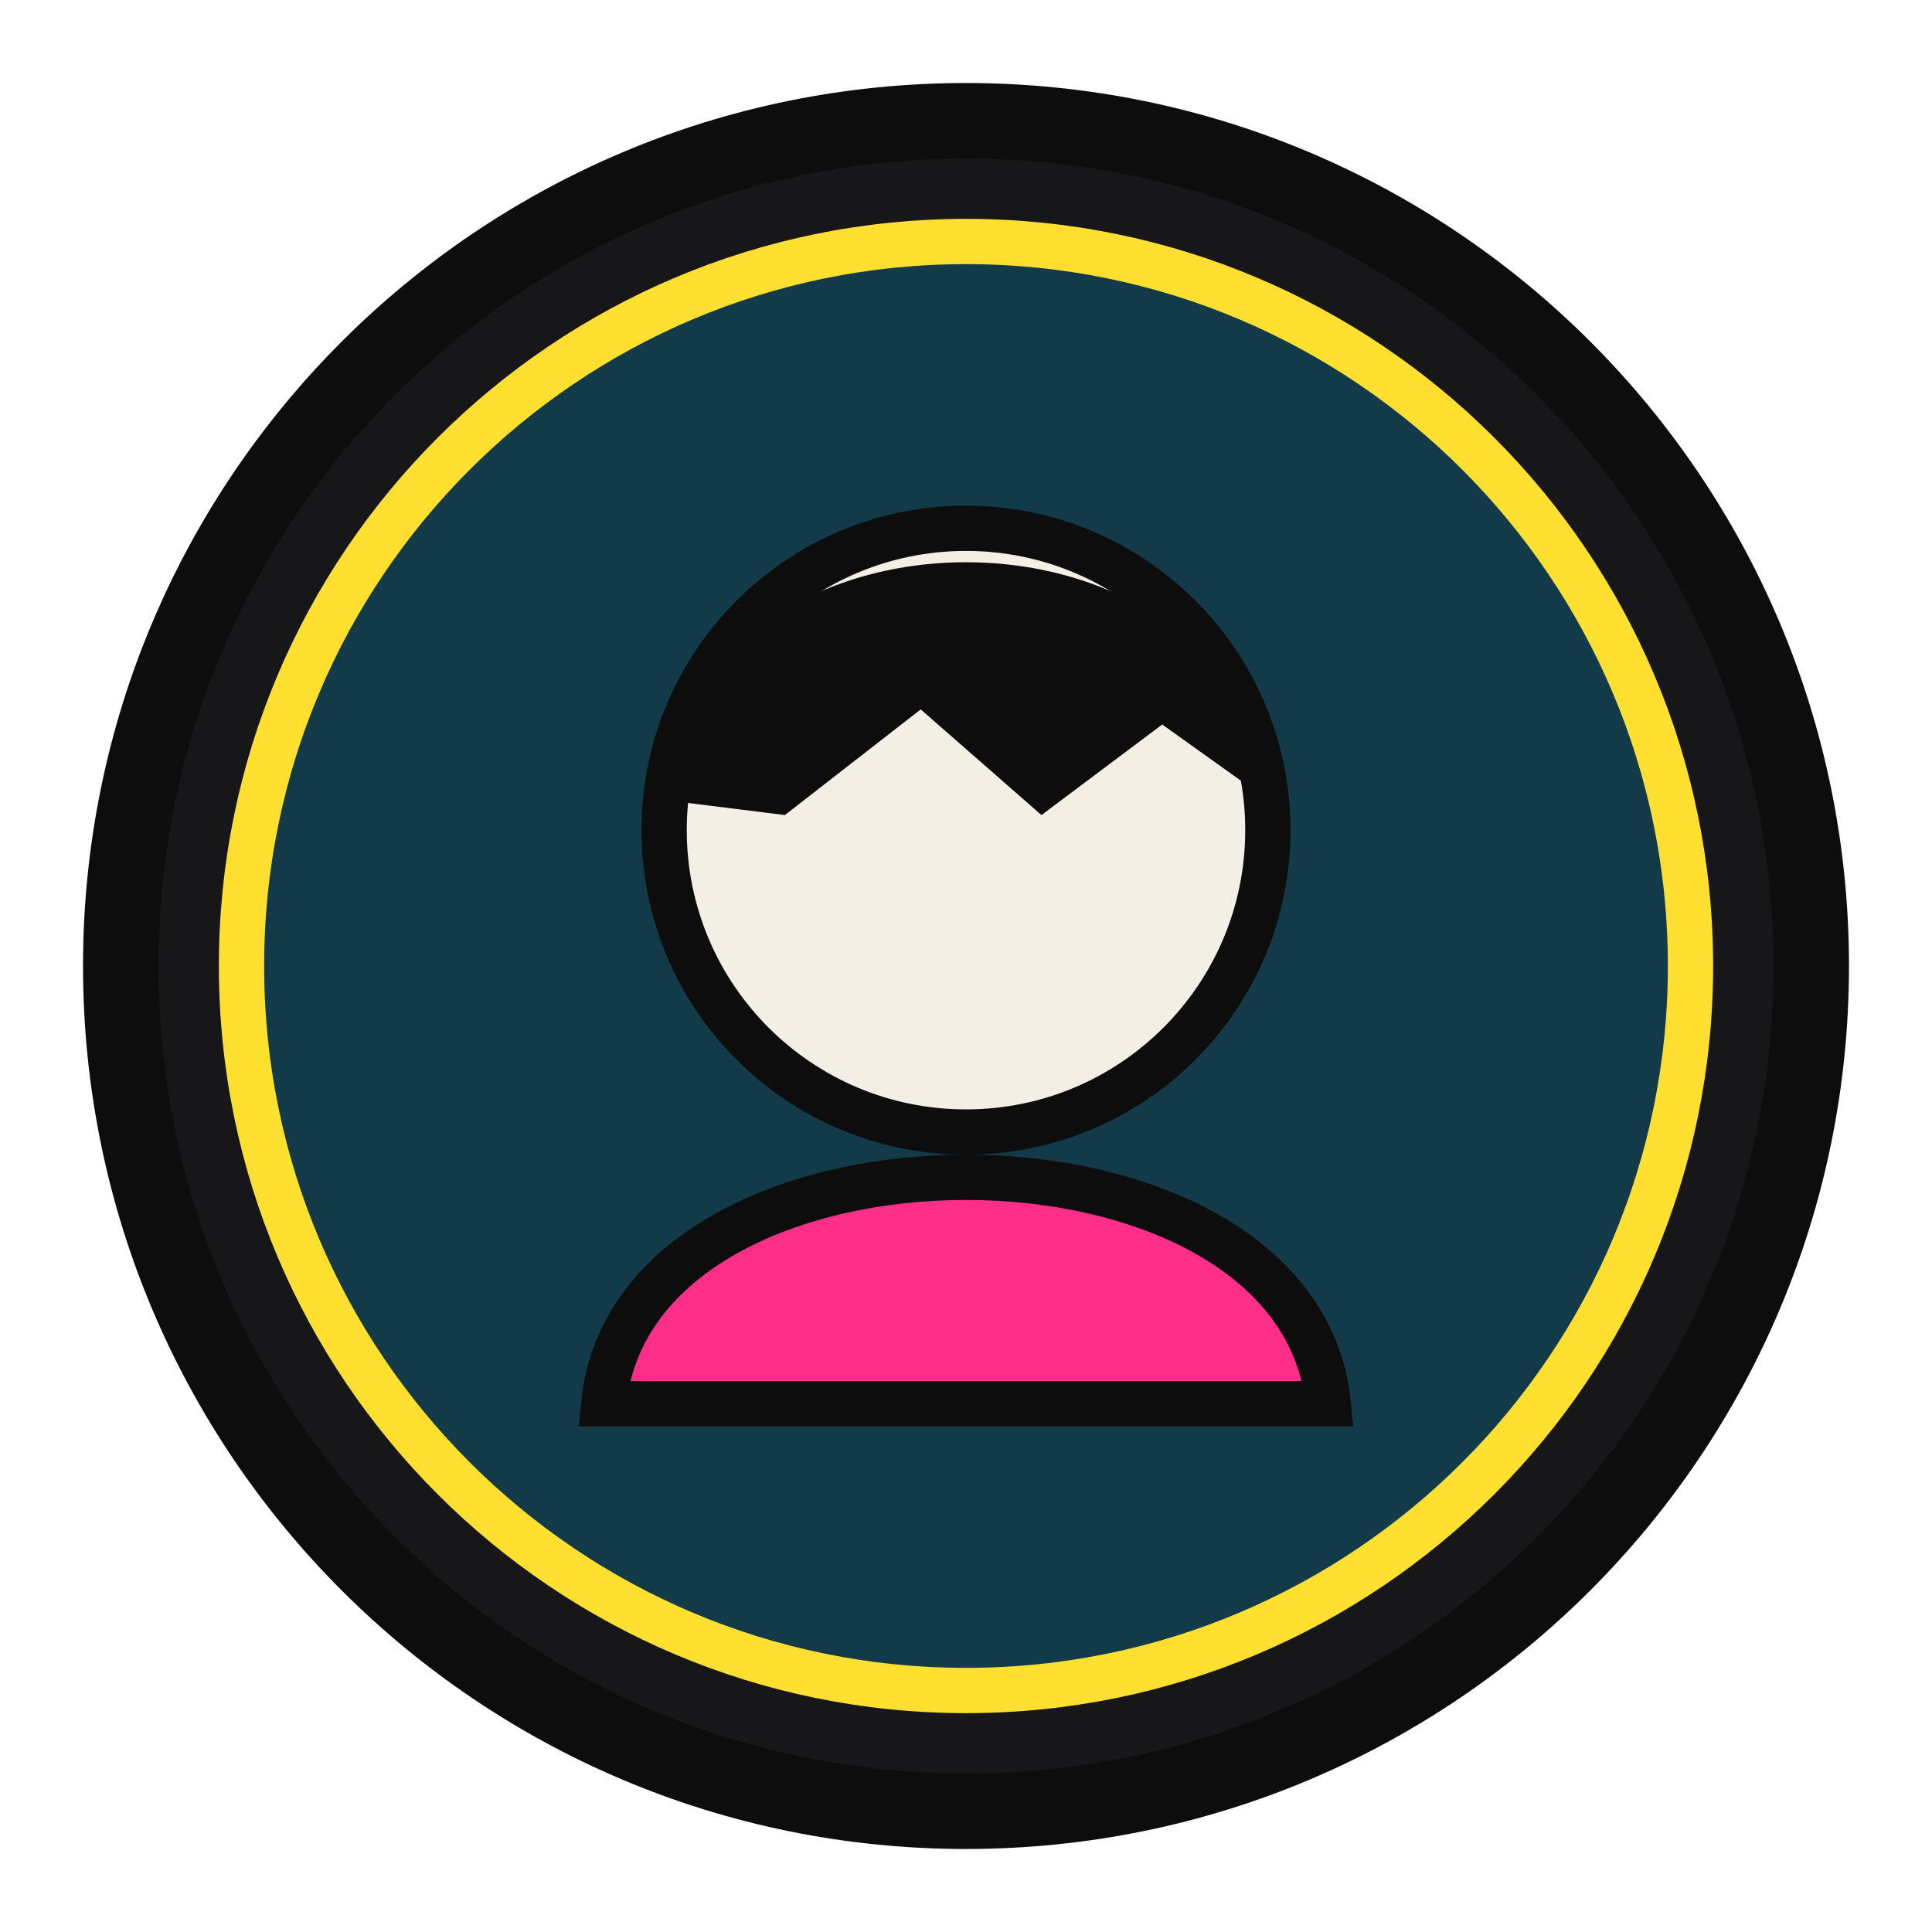
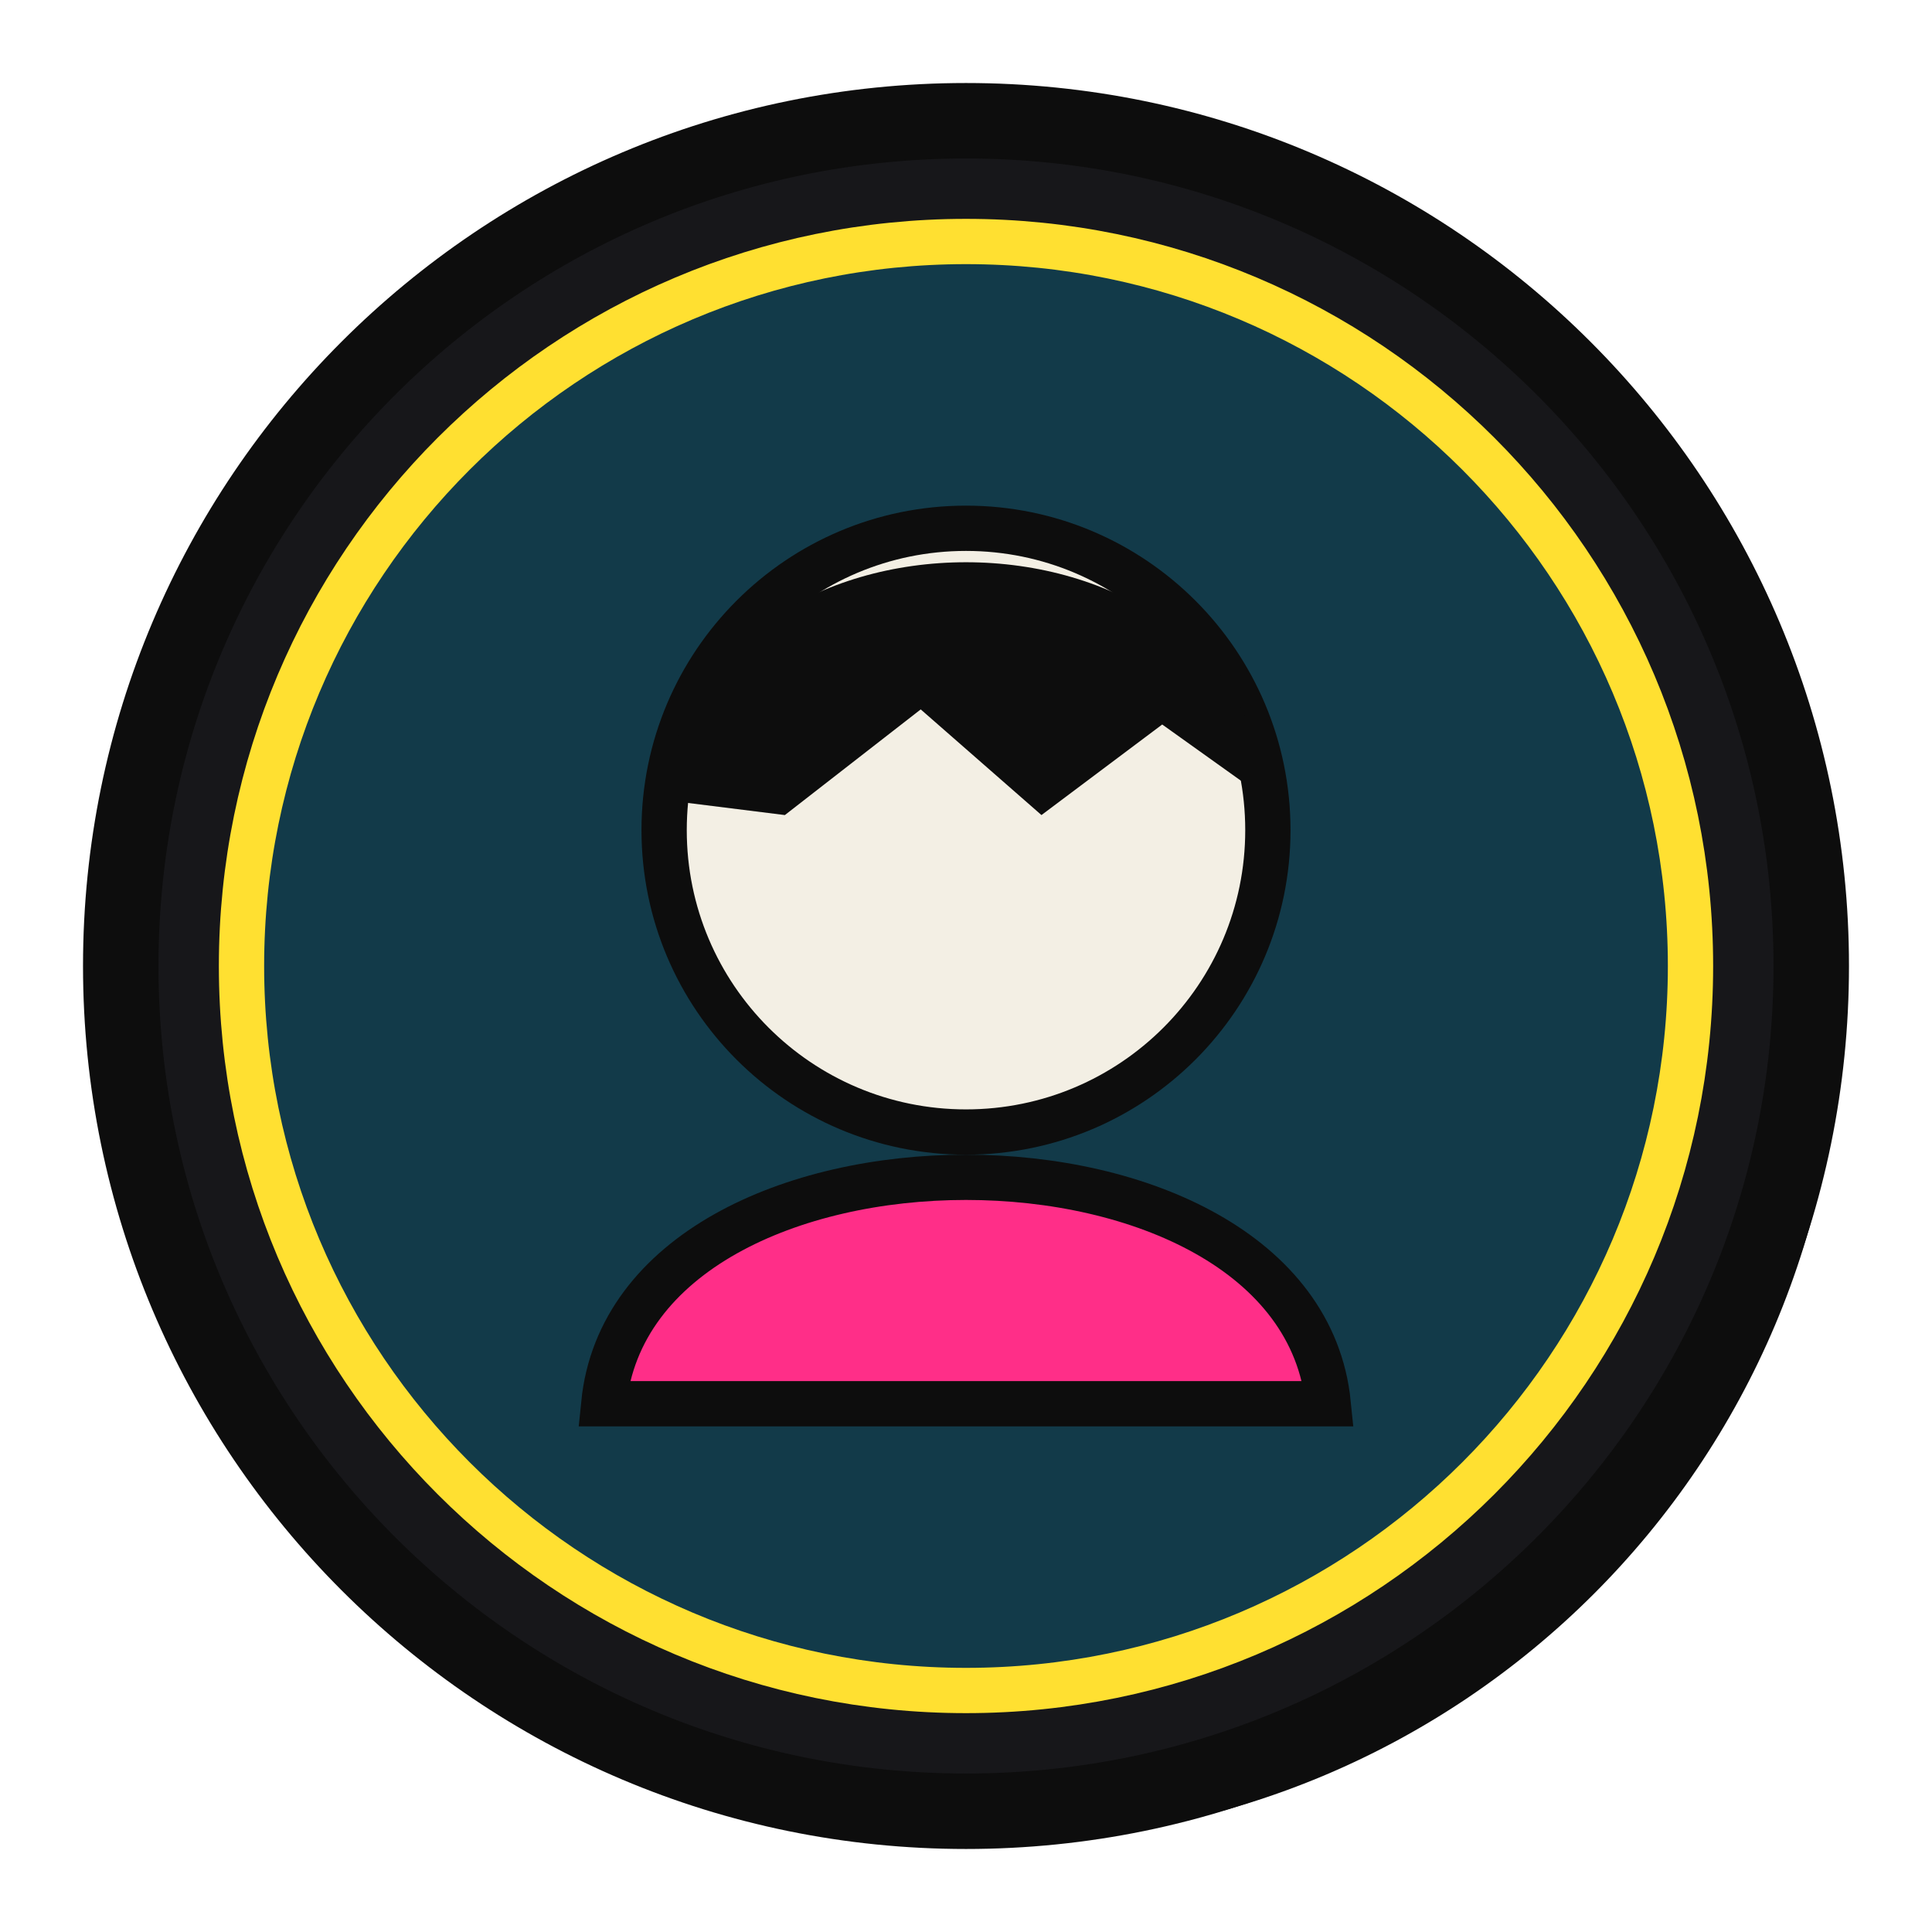
<svg xmlns="http://www.w3.org/2000/svg" viewBox="0 0 256 256" width="256" height="256" role="img" aria-label="Kuro avatar medallion">
+   <circle cx="132" cy="132" r="112" fill="#0d0d0d" />
  <circle cx="128" cy="128" r="112" fill="#17171a" stroke="#0d0d0d" stroke-width="10" />
  <circle cx="128" cy="128" r="96" fill="#00b8f0" fill-opacity="0.22" stroke="#ffe031" stroke-width="6" />
  <path d="M 80 186 C 84 146 172 146 176 186 Z" fill="#ff2e88" stroke="#0d0d0d" stroke-width="6" />
  <circle cx="128" cy="110" r="40" fill="#f3efe4" stroke="#0d0d0d" stroke-width="6" />
  <path d="M 88 106 C 92 64 164 64 168 106 L 154 96 L 138 108 L 122 94 L 104 108 Z" fill="#0d0d0d" />
</svg>
